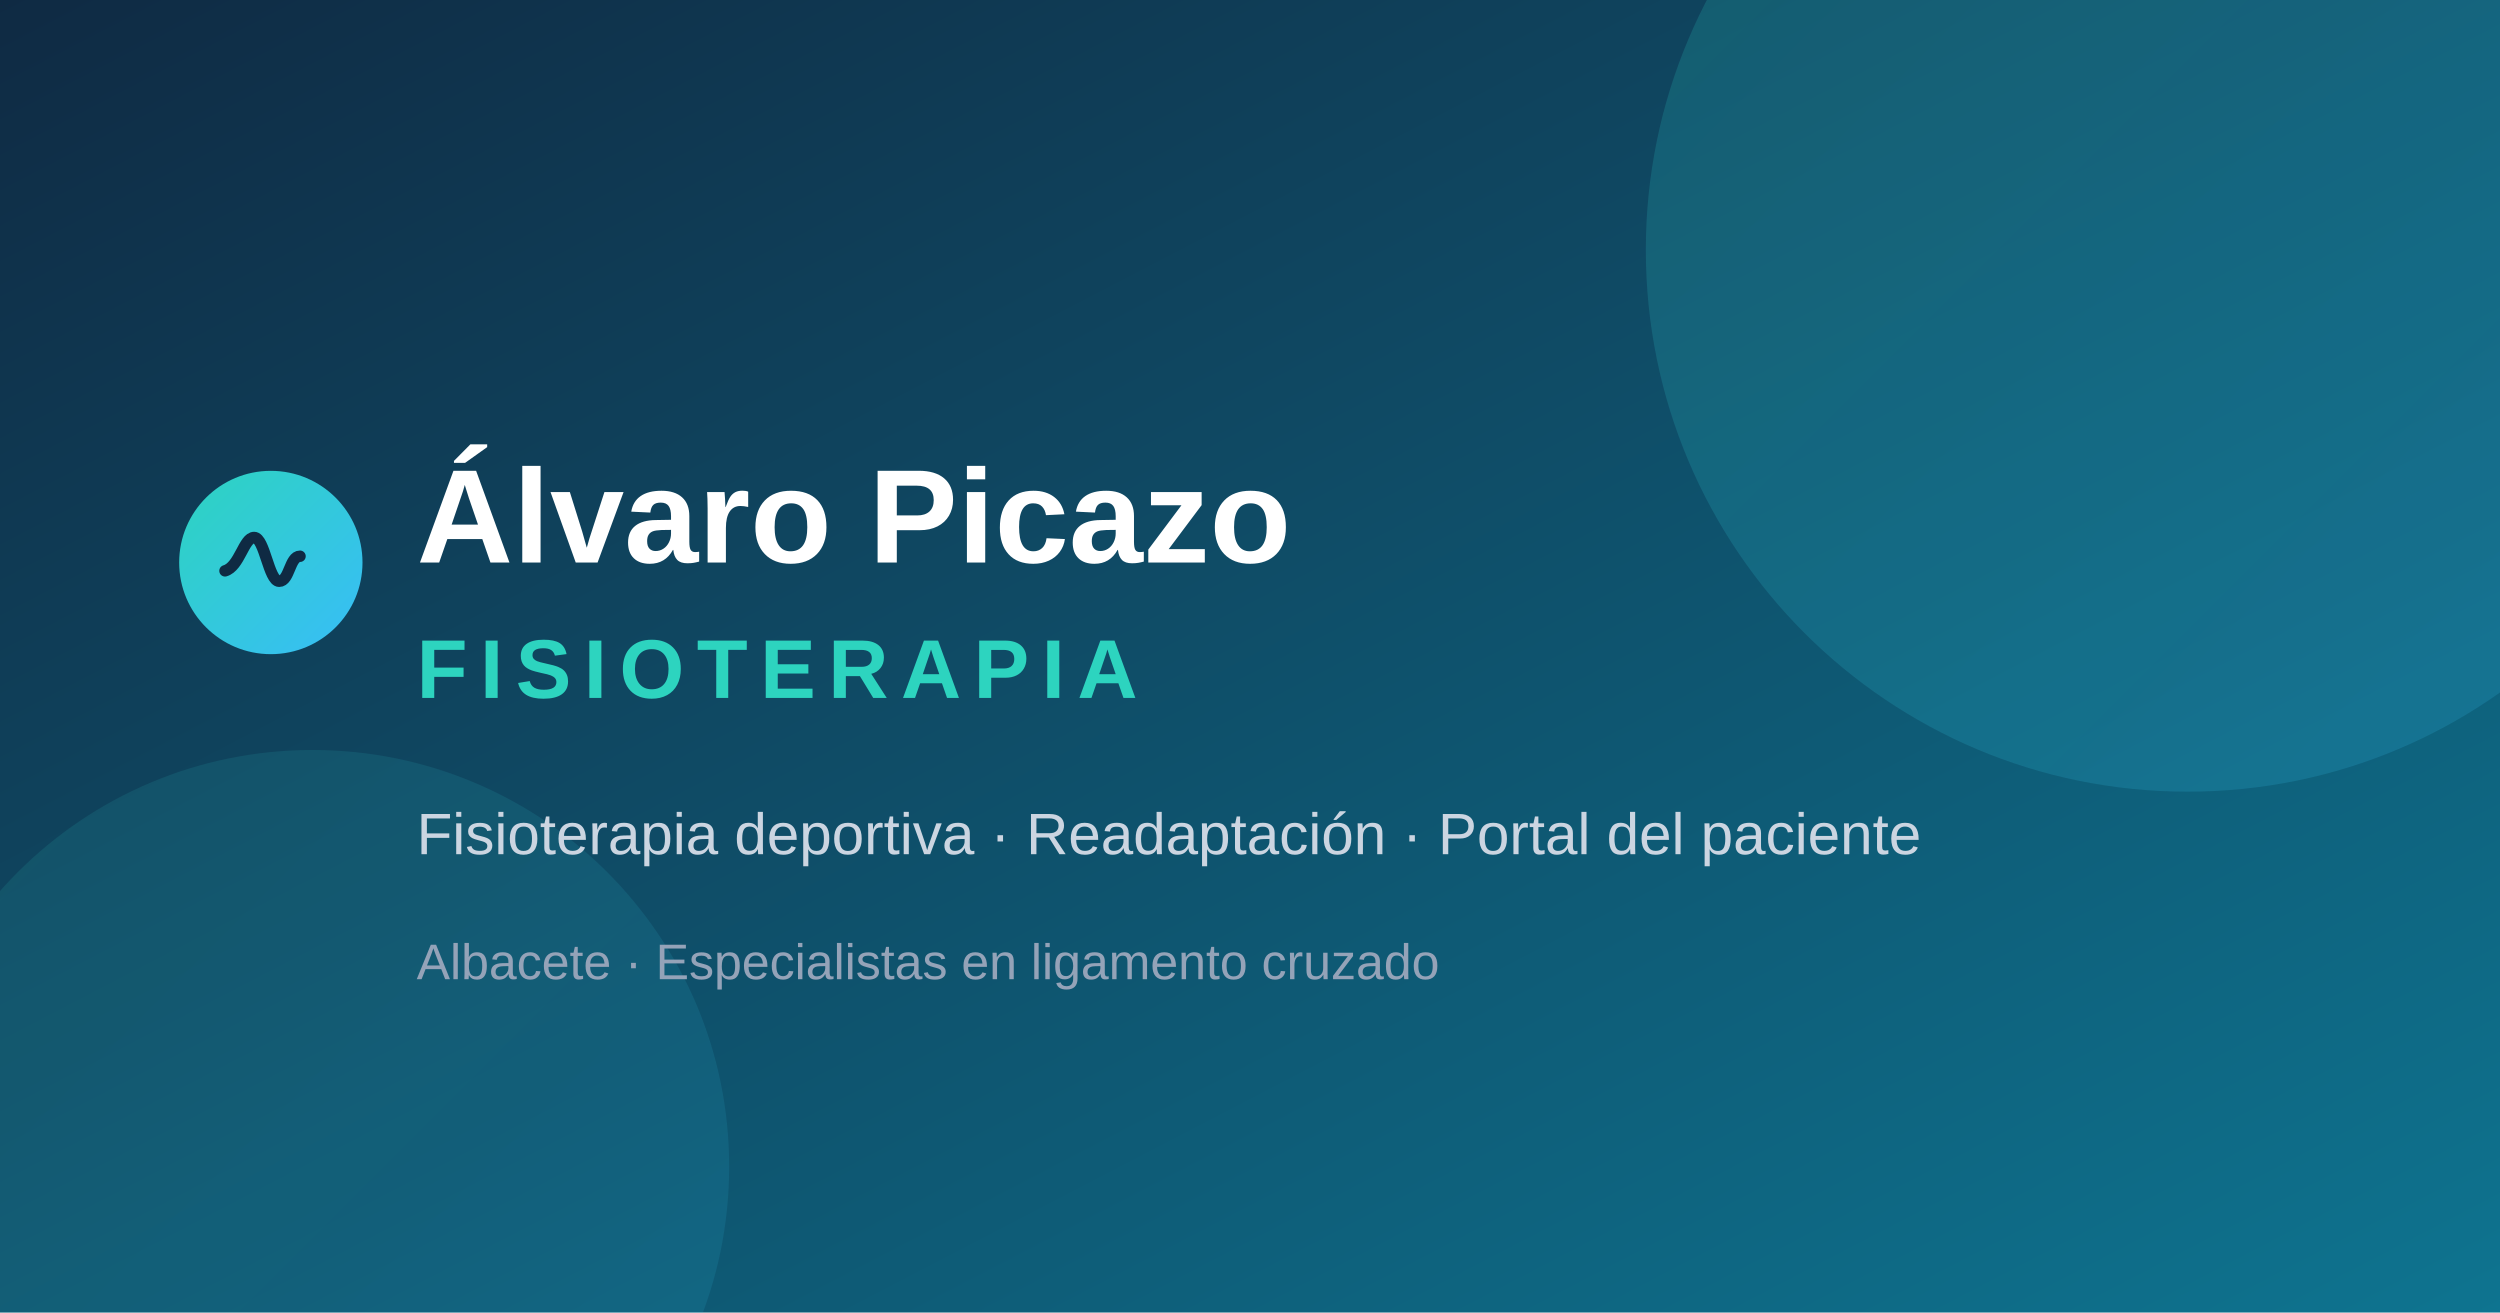
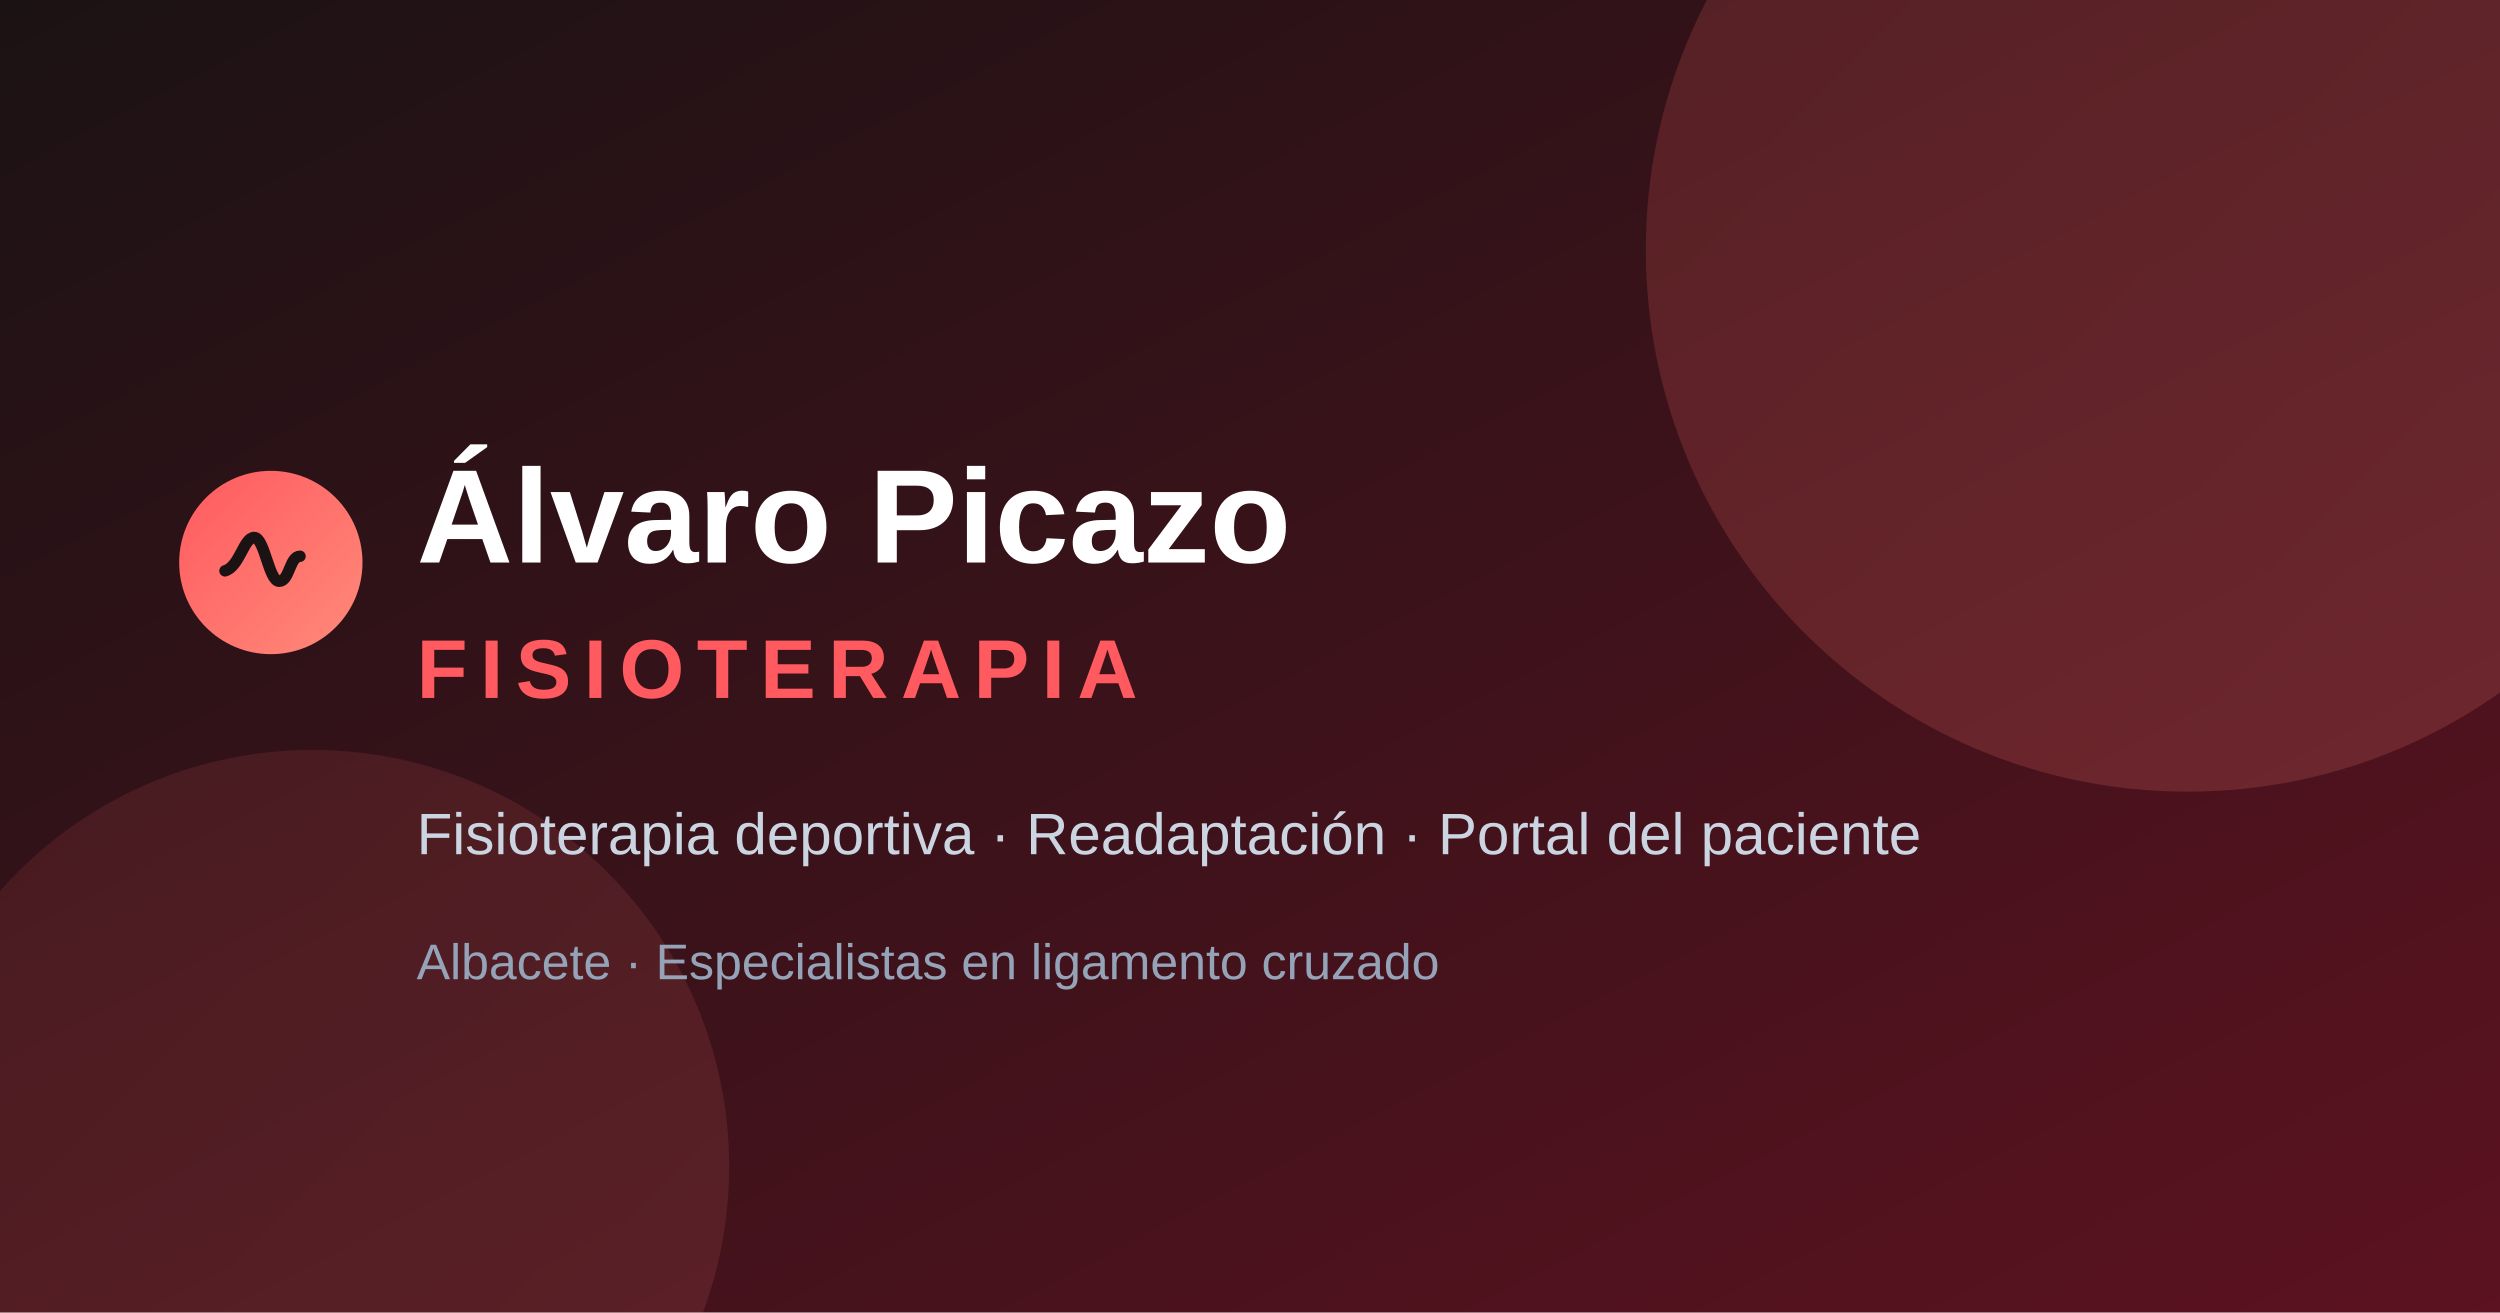
<svg xmlns="http://www.w3.org/2000/svg" viewBox="0 0 1200 630" role="img" aria-label="Álvaro Picazo Fisioterapia">
  <defs>
    <linearGradient id="ob" x1="0" y1="0" x2="1" y2="1">
-       <stop offset="0" stop-color="#0f2a43" />
-       <stop offset="1" stop-color="#0e7490" />
+       <stop offset="0" stop-color="#1b1214" />
+       <stop offset="1" stop-color="#5c1220" />
    </linearGradient>
    <linearGradient id="oa" x1="0" y1="0" x2="1" y2="1">
-       <stop offset="0" stop-color="#2dd4bf" />
-       <stop offset="1" stop-color="#38bdf8" />
+       <stop offset="0" stop-color="#ff5a5f" />
+       <stop offset="1" stop-color="#ff8a7a" />
    </linearGradient>
  </defs>
  <rect width="1200" height="630" fill="url(#ob)" />
  <circle cx="1050" cy="120" r="260" fill="url(#oa)" opacity=".18" />
  <circle cx="150" cy="560" r="200" fill="url(#oa)" opacity=".12" />
  <g transform="translate(90 250)">
    <circle cx="40" cy="20" r="44" fill="url(#oa)" />
-     <path d="M18 24c7-2 9-16 14-16s7 21 12 21 5-12 10-12" fill="none" stroke="#0f2a43" stroke-width="5.5" stroke-linecap="round" stroke-linejoin="round" />
+     <path d="M18 24c7-2 9-16 14-16s7 21 12 21 5-12 10-12" fill="none" stroke="#1b1214" stroke-width="5.5" stroke-linecap="round" stroke-linejoin="round" />
  </g>
  <text x="200" y="270" font-family="Poppins, Arial" font-size="64" font-weight="800" fill="#ffffff">Álvaro Picazo</text>
-   <text x="200" y="335" font-family="Poppins, Arial" font-size="40" font-weight="600" fill="#2dd4bf" letter-spacing="6">FISIOTERAPIA</text>
+   <text x="200" y="335" font-family="Poppins, Arial" font-size="40" font-weight="600" fill="#ff5a5f" letter-spacing="6">FISIOTERAPIA</text>
  <text x="200" y="410" font-family="Poppins, Arial" font-size="28" font-weight="400" fill="#cbd5e1">Fisioterapia deportiva · Readaptación · Portal del paciente</text>
  <text x="200" y="470" font-family="Poppins, Arial" font-size="24" font-weight="500" fill="#94a3b8">Albacete · Especialistas en ligamento cruzado</text>
</svg>
